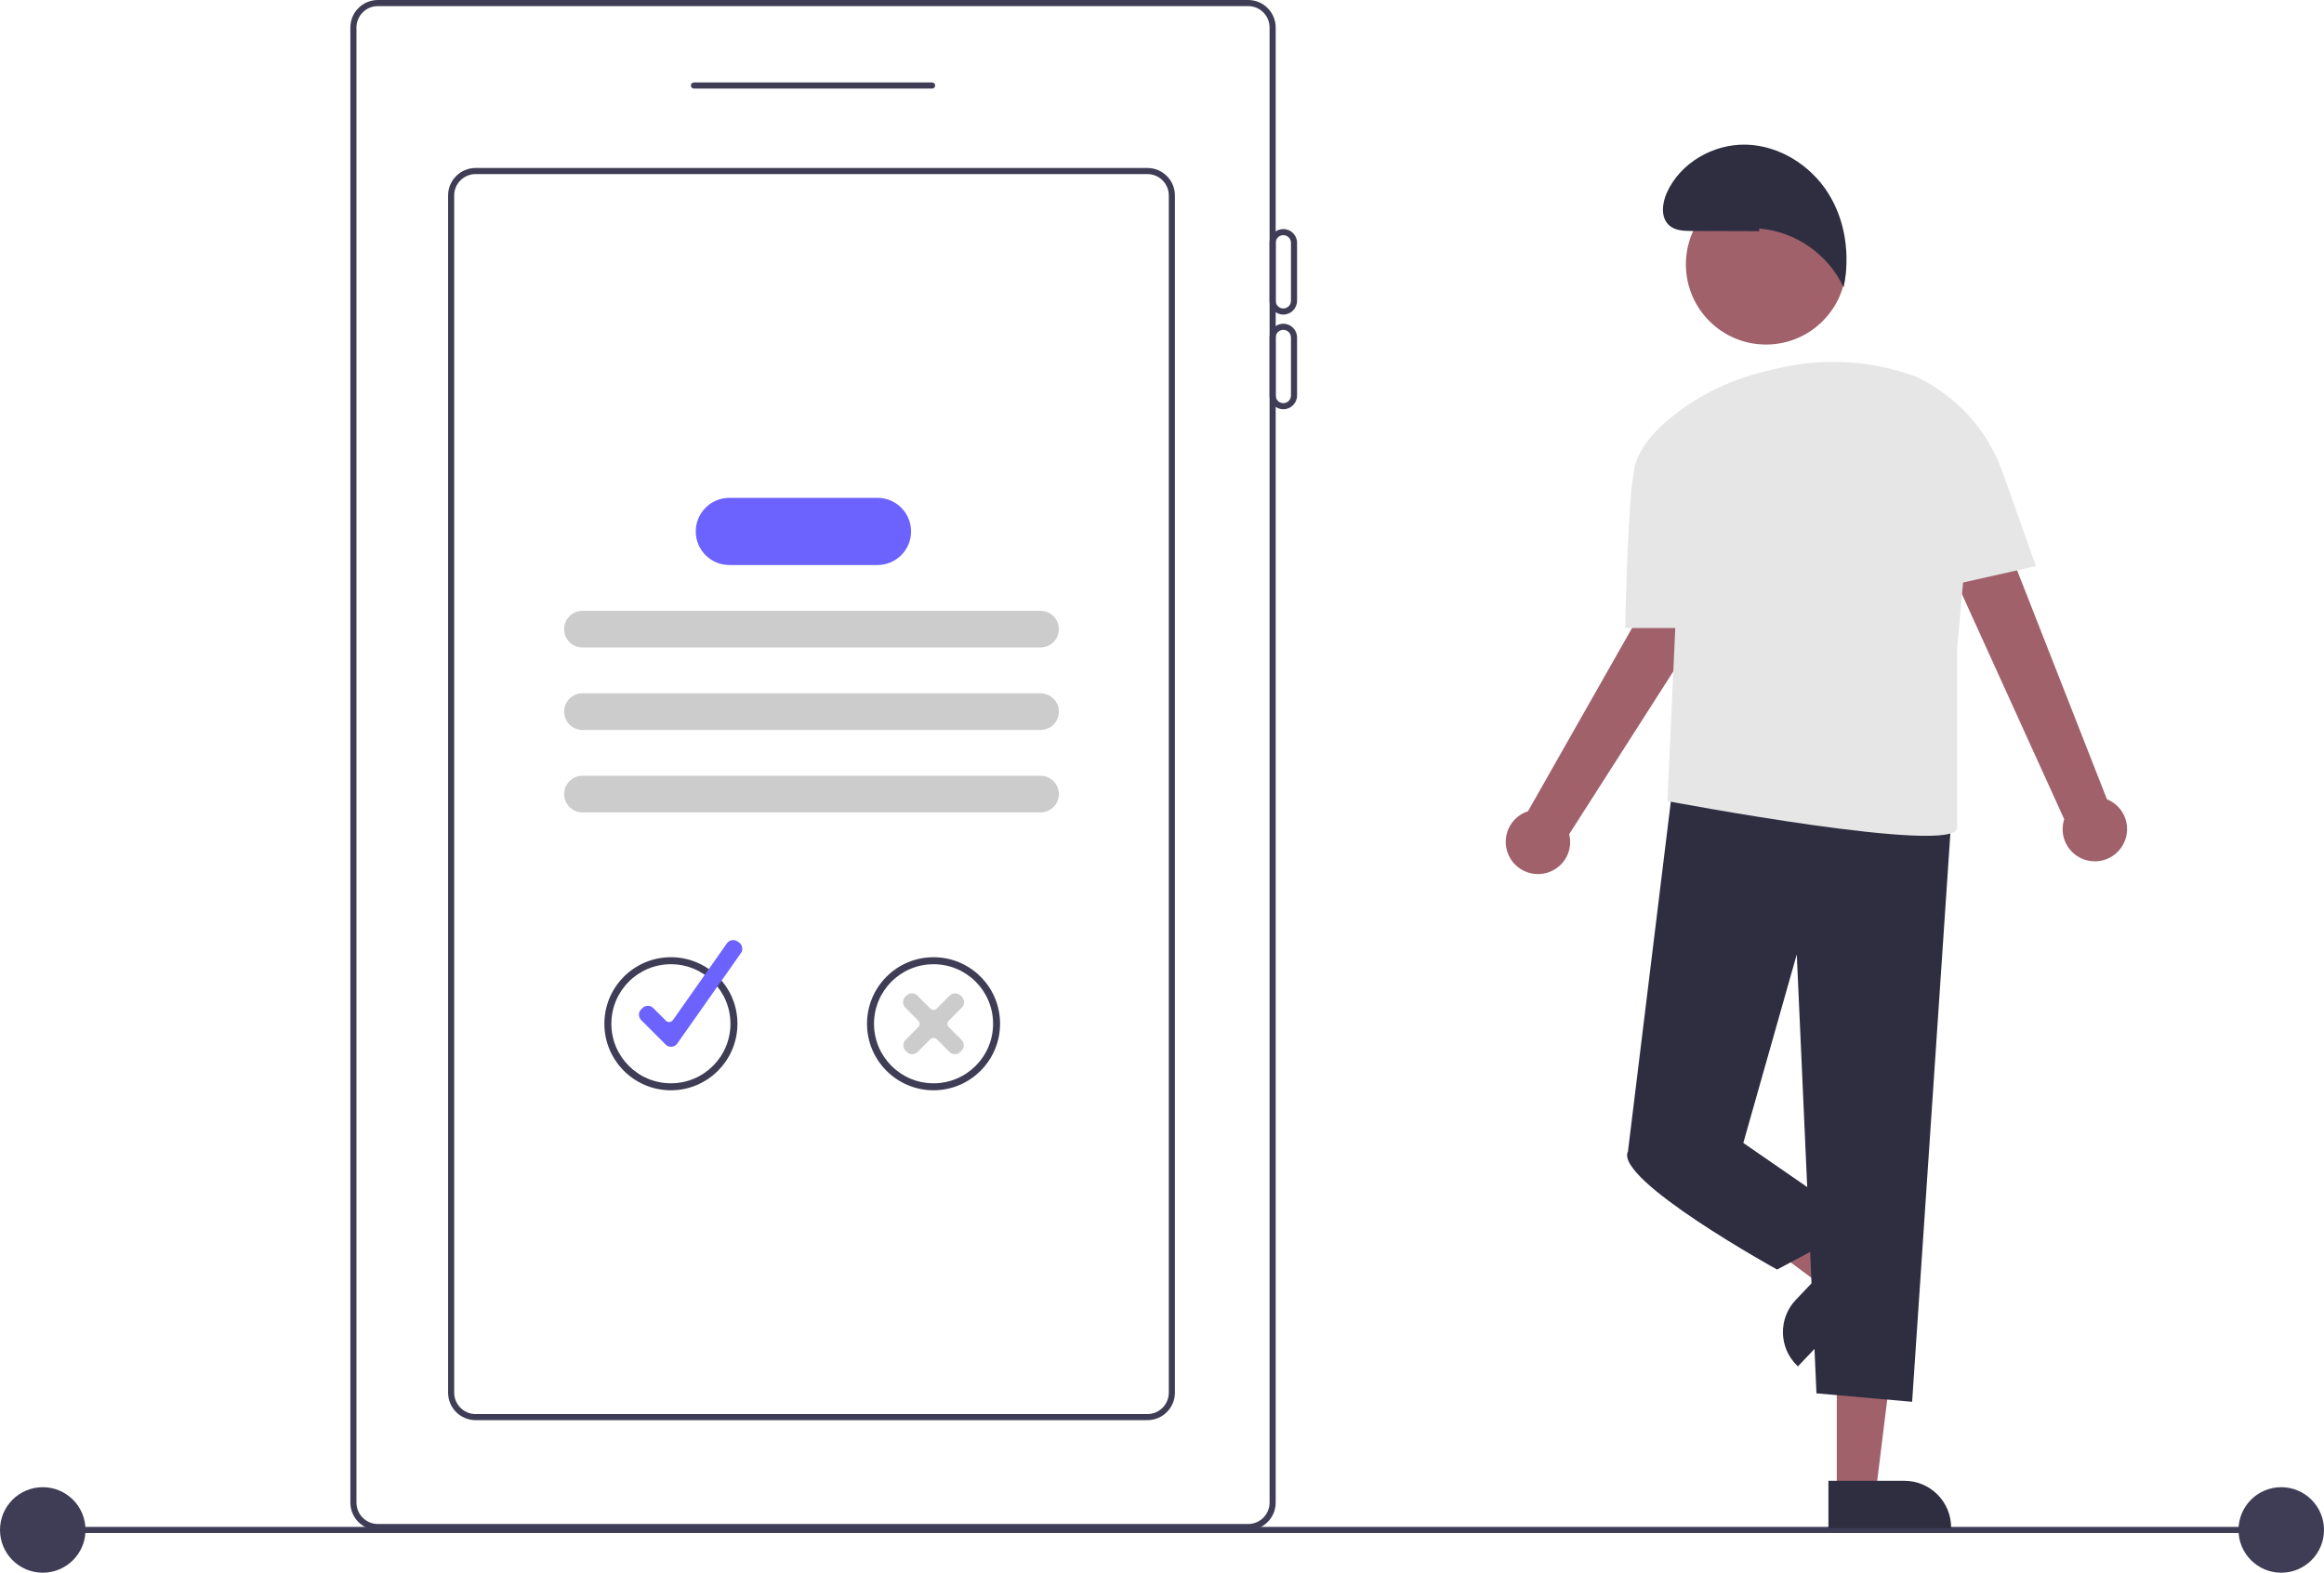
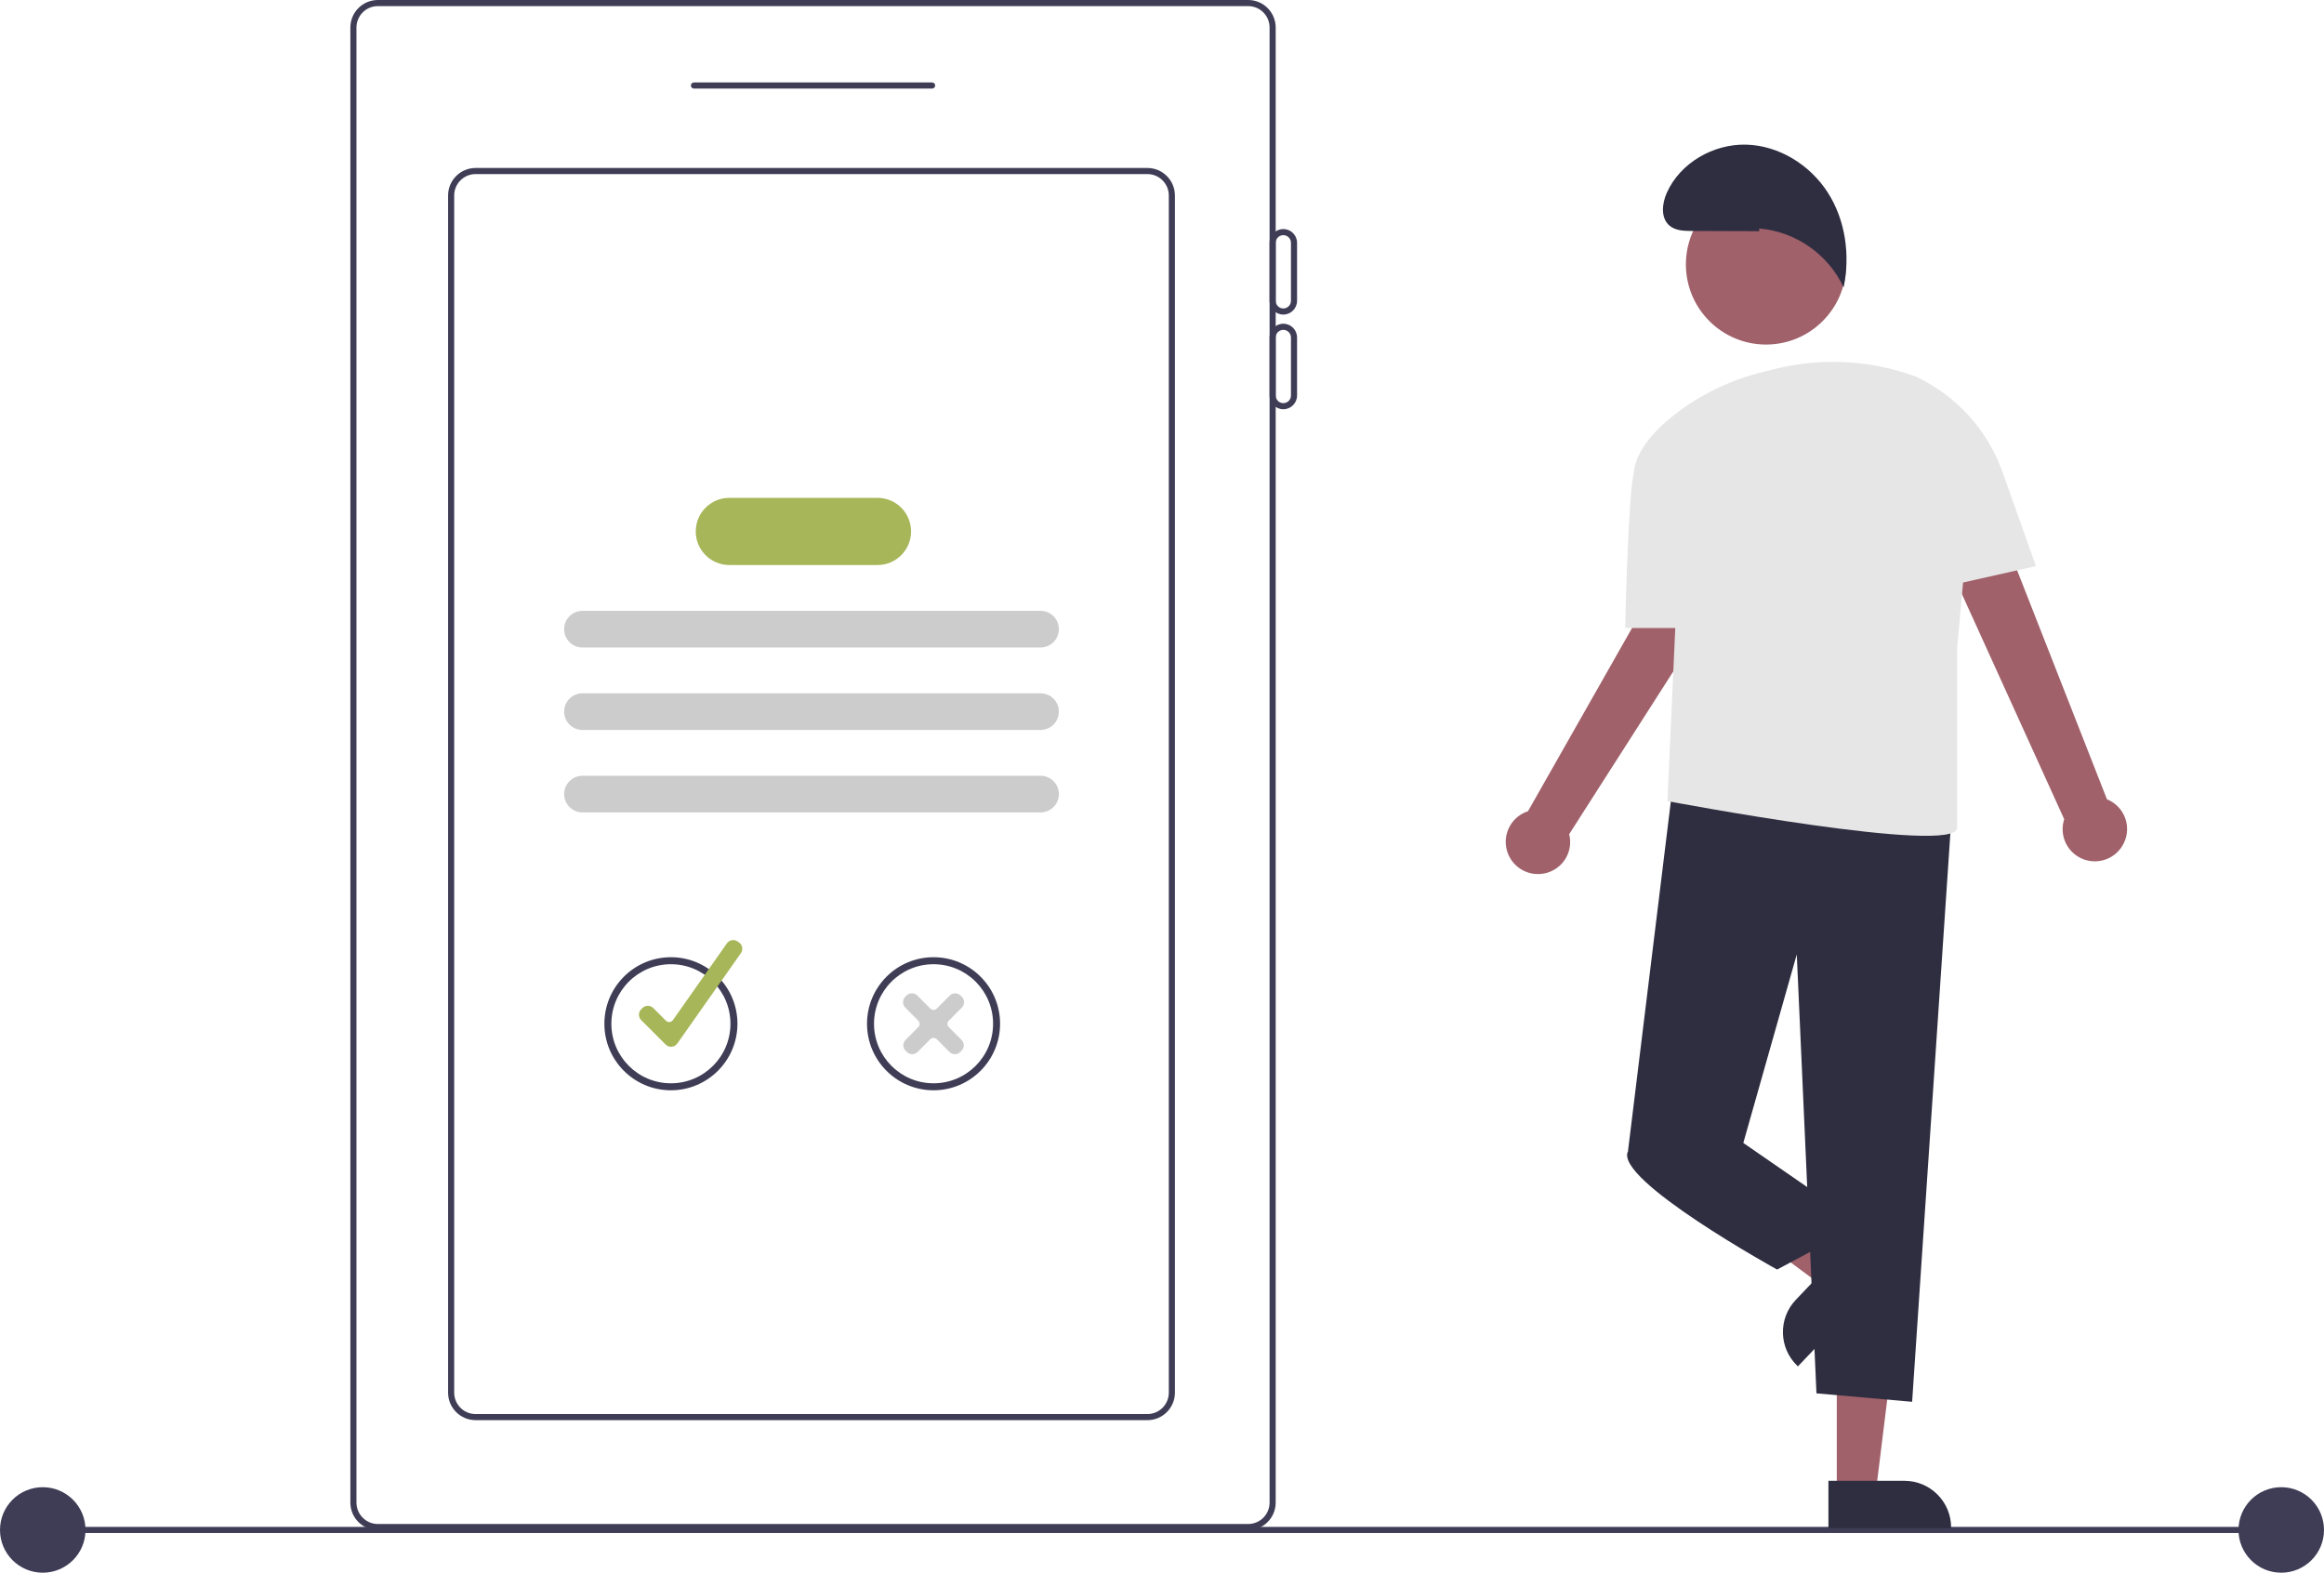
<svg xmlns="http://www.w3.org/2000/svg" id="a2a4c36d-e551-4dae-8e9c-72e78cf779d5" data-name="Layer 1" width="761" height="514.949" viewBox="0 0 761 514.949">
  <rect x="13.553" y="499.949" width="727.447" height="2" fill="#3f3d56" />
  <circle cx="14" cy="500.949" r="14" fill="#3f3d56" />
  <circle cx="747" cy="500.949" r="14" fill="#3f3d56" />
  <path d="M628.228,693.526h-285a9.01,9.01,0,0,1-9-9v-483a9.01,9.01,0,0,1,9-9h285a9.01,9.01,0,0,1,9,9v483A9.01,9.01,0,0,1,628.228,693.526Zm-285-499a7.008,7.008,0,0,0-7,7v483a7.008,7.008,0,0,0,7,7h285a7.008,7.008,0,0,0,7-7v-483a7.008,7.008,0,0,0-7-7Z" transform="translate(-219.5 -192.5257)" fill="#3f3d56" />
  <path d="M524.728,221.526h-78a1,1,0,0,1,0-2h78a1,1,0,0,1,0,2Z" transform="translate(-219.5 -192.5257)" fill="#3f3d56" />
  <path d="M595.228,657.526h-220a9.01,9.01,0,0,1-9-9v-392a9.01,9.01,0,0,1,9-9h220a9.01,9.01,0,0,1,9,9v392A9.01,9.01,0,0,1,595.228,657.526Zm-220-408a7.008,7.008,0,0,0-7,7v392a7.008,7.008,0,0,0,7,7h220a7.008,7.008,0,0,0,7-7v-392a7.008,7.008,0,0,0-7-7Z" transform="translate(-219.5 -192.5257)" fill="#3f3d56" />
  <path d="M639.728,295.526a4.505,4.505,0,0,1-4.5-4.5v-19a4.5,4.5,0,0,1,9,0v19A4.505,4.505,0,0,1,639.728,295.526Zm0-26a2.503,2.503,0,0,0-2.5,2.5v19a2.5,2.5,0,0,0,5,0v-19A2.503,2.503,0,0,0,639.728,269.526Z" transform="translate(-219.5 -192.5257)" fill="#3f3d56" />
  <path d="M639.728,326.526a4.505,4.505,0,0,1-4.5-4.5v-19a4.5,4.5,0,0,1,9,0v19A4.505,4.505,0,0,1,639.728,326.526Zm0-26a2.503,2.503,0,0,0-2.5,2.5v19a2.5,2.5,0,0,0,5,0v-19A2.503,2.503,0,0,0,639.728,300.526Z" transform="translate(-219.5 -192.5257)" fill="#3f3d56" />
  <path d="M560.228,404.533h-150a6,6,0,0,1,0-12h150a6,6,0,0,1,0,12Z" transform="translate(-219.5 -192.5257)" fill="#ccc" />
  <path d="M560.228,431.533h-150a6,6,0,0,1,0-12h150a6,6,0,0,1,0,12Z" transform="translate(-219.5 -192.5257)" fill="#ccc" />
  <path d="M560.228,458.533h-150a6,6,0,0,1,0-12h150a6,6,0,0,1,0,12Z" transform="translate(-219.5 -192.5257)" fill="#ccc" />
-   <path d="M506.831,377.533H458.326a11,11,0,0,1,0-22h48.505a11,11,0,0,1,0,22Z" transform="translate(-219.5 -192.5257)" fill="#6c63ff" />
+   <path d="M506.831,377.533H458.326a11,11,0,0,1,0-22h48.505a11,11,0,0,1,0,22Z" transform="translate(-219.5 -192.5257)" fill="#a7b658" />
  <path d="M439.192,549.518a21.787,21.787,0,1,1,21.787-21.787h0A21.812,21.812,0,0,1,439.192,549.518Zm0-41.28a19.494,19.494,0,1,0,19.494,19.494,19.494,19.494,0,0,0-19.494-19.494Z" transform="translate(-219.5 -192.5257)" fill="#3f3d56" />
-   <path d="M439.229,535.273a2.495,2.495,0,0,1-1.766-.733l-8.005-8.006a2.498,2.498,0,0,1,0-3.535l.414-.415a2.505,2.505,0,0,1,3.536,0l4.15,4.149a1.501,1.501,0,0,0,2.288-.197l17.697-25.15a2.502,2.502,0,0,1,3.483-.605l.481.339a2.5,2.5,0,0,1,.605,3.483l-20.837,29.609a2.493,2.493,0,0,1-1.83,1.052C439.373,535.27,439.301,535.273,439.229,535.273Z" transform="translate(-219.5 -192.5257)" fill="#6c63ff" />
+   <path d="M439.229,535.273a2.495,2.495,0,0,1-1.766-.733l-8.005-8.006a2.498,2.498,0,0,1,0-3.535l.414-.415a2.505,2.505,0,0,1,3.536,0l4.15,4.149a1.501,1.501,0,0,0,2.288-.197l17.697-25.15a2.502,2.502,0,0,1,3.483-.605l.481.339a2.5,2.5,0,0,1,.605,3.483l-20.837,29.609a2.493,2.493,0,0,1-1.83,1.052C439.373,535.27,439.301,535.273,439.229,535.273Z" transform="translate(-219.5 -192.5257)" fill="#a7b658" />
  <path d="M525.193,549.518a21.787,21.787,0,1,1,21.787-21.787h0A21.812,21.812,0,0,1,525.193,549.518Zm0-41.28a19.494,19.494,0,1,0,19.494,19.494,19.494,19.494,0,0,0-19.494-19.494Z" transform="translate(-219.5 -192.5257)" fill="#3f3d56" />
  <path d="M532.174,537.696h-.004a2.48,2.48,0,0,1-1.767-.735l-4.148-4.159a1.537,1.537,0,0,0-2.125-.001l-4.148,4.161a2.483,2.483,0,0,1-1.767.734h-.004a2.48,2.48,0,0,1-1.765-.73l-.415-.412a2.504,2.504,0,0,1-.006-3.535l4.167-4.181a1.502,1.502,0,0,0-0-2.117L515.931,522.443a2.502,2.502,0,0,1,.005-3.534l.416-.414a2.48,2.48,0,0,1,1.765-.729h.004a2.48,2.48,0,0,1,1.767.735l4.244,4.257a1.539,1.539,0,0,0,2.125,0l4.244-4.257a2.48,2.48,0,0,1,1.767-.735h.004a2.48,2.48,0,0,1,1.765.73l.415.413a2.502,2.502,0,0,1,.005,3.534l-4.262,4.276a1.503,1.503,0,0,0,0,2.118l4.167,4.181a2.502,2.502,0,0,1-.005,3.534l-.416.414A2.48,2.48,0,0,1,532.174,537.696Z" transform="translate(-219.5 -192.5257)" fill="#ccc" />
  <polygon points="601.462 488.504 614.247 488.504 620.332 439.191 601.462 439.191 601.462 488.504" fill="#a0616a" />
  <path d="M818.223,677.376h40.181a0,0,0,0,1,0,0v15.524a0,0,0,0,1,0,0H833.532a15.309,15.309,0,0,1-15.309-15.309v-.215A0,0,0,0,1,818.223,677.376Z" transform="translate(1457.126 1177.752) rotate(-180)" fill="#2f2e41" />
  <polygon points="605.956 412.091 597.137 421.348 557.236 391.74 570.251 378.078 605.956 412.091" fill="#a0616a" />
  <path d="M811.682,612.252h24.871a0,0,0,0,1,0,0v15.524a0,0,0,0,1,0,0H796.373a0,0,0,0,1,0,0v-.215A15.309,15.309,0,0,1,811.682,612.252Z" transform="translate(-415.1101 591.0036) rotate(-46.39032)" fill="#2f2e41" />
  <path d="M914.445,469.515a10.486,10.486,0,0,0-5.017-15.277L859.233,326.309l-19.566,11.715,55.76,122.728a10.543,10.543,0,0,0,19.018,8.763Z" transform="translate(-219.5 -192.5257)" fill="#a0616a" />
  <path d="M723.92,478.685a10.486,10.486,0,0,0,9.417-13.034L807.388,349.885l-20.973-8.954L719.842,458.147a10.543,10.543,0,0,0,4.079,20.538Z" transform="translate(-219.5 -192.5257)" fill="#a0616a" />
  <path d="M858.739,456.705l-13.108,194.806L814.307,648.747l-6.449-143.721L790.353,566.752l-37.773,2.764L767.531,447.492Z" transform="translate(-219.5 -192.5257)" fill="#2f2e41" />
  <path d="M784.826,557.539l5.528,9.213,38.694,26.717-27.639,14.741s-53.435-29.481-48.828-38.694Z" transform="translate(-219.5 -192.5257)" fill="#2f2e41" />
  <path d="M886.168,377.887l-10.904-30.73a54.861,54.861,0,0,0-28.383-31.312h0a78.504,78.504,0,0,0-46.074-2.522q-1.881.467-3.968.985a76.695,76.695,0,0,0-29.082,14.048c-6.719,5.297-12.764,12.004-13.302,19.218-.004.016-.01.029-.013.045-1.861,8.157-2.782,50.536-2.782,50.536H768.075l-2.596,57.12.21-.414s94.683,17.918,94.683,8.705v-58.962l1.941-21.35Z" transform="translate(-219.5 -192.5257)" fill="#e6e6e6" />
  <circle cx="578.291" cy="86.577" r="26.239" fill="#a0616a" />
  <path d="M795.552,268.222l-22.065-.07c-2.563-.008-5.362-.099-7.315-1.759-2.941-2.501-2.448-7.221-.873-10.746,4.386-9.816,15.273-16.05,26.02-15.761s20.923,6.65,26.713,15.709,7.354,20.5,5.173,31.027a33.828,33.828,0,0,0-27.66-19.287Z" transform="translate(-219.5 -192.5257)" fill="#2f2e41" />
</svg>
